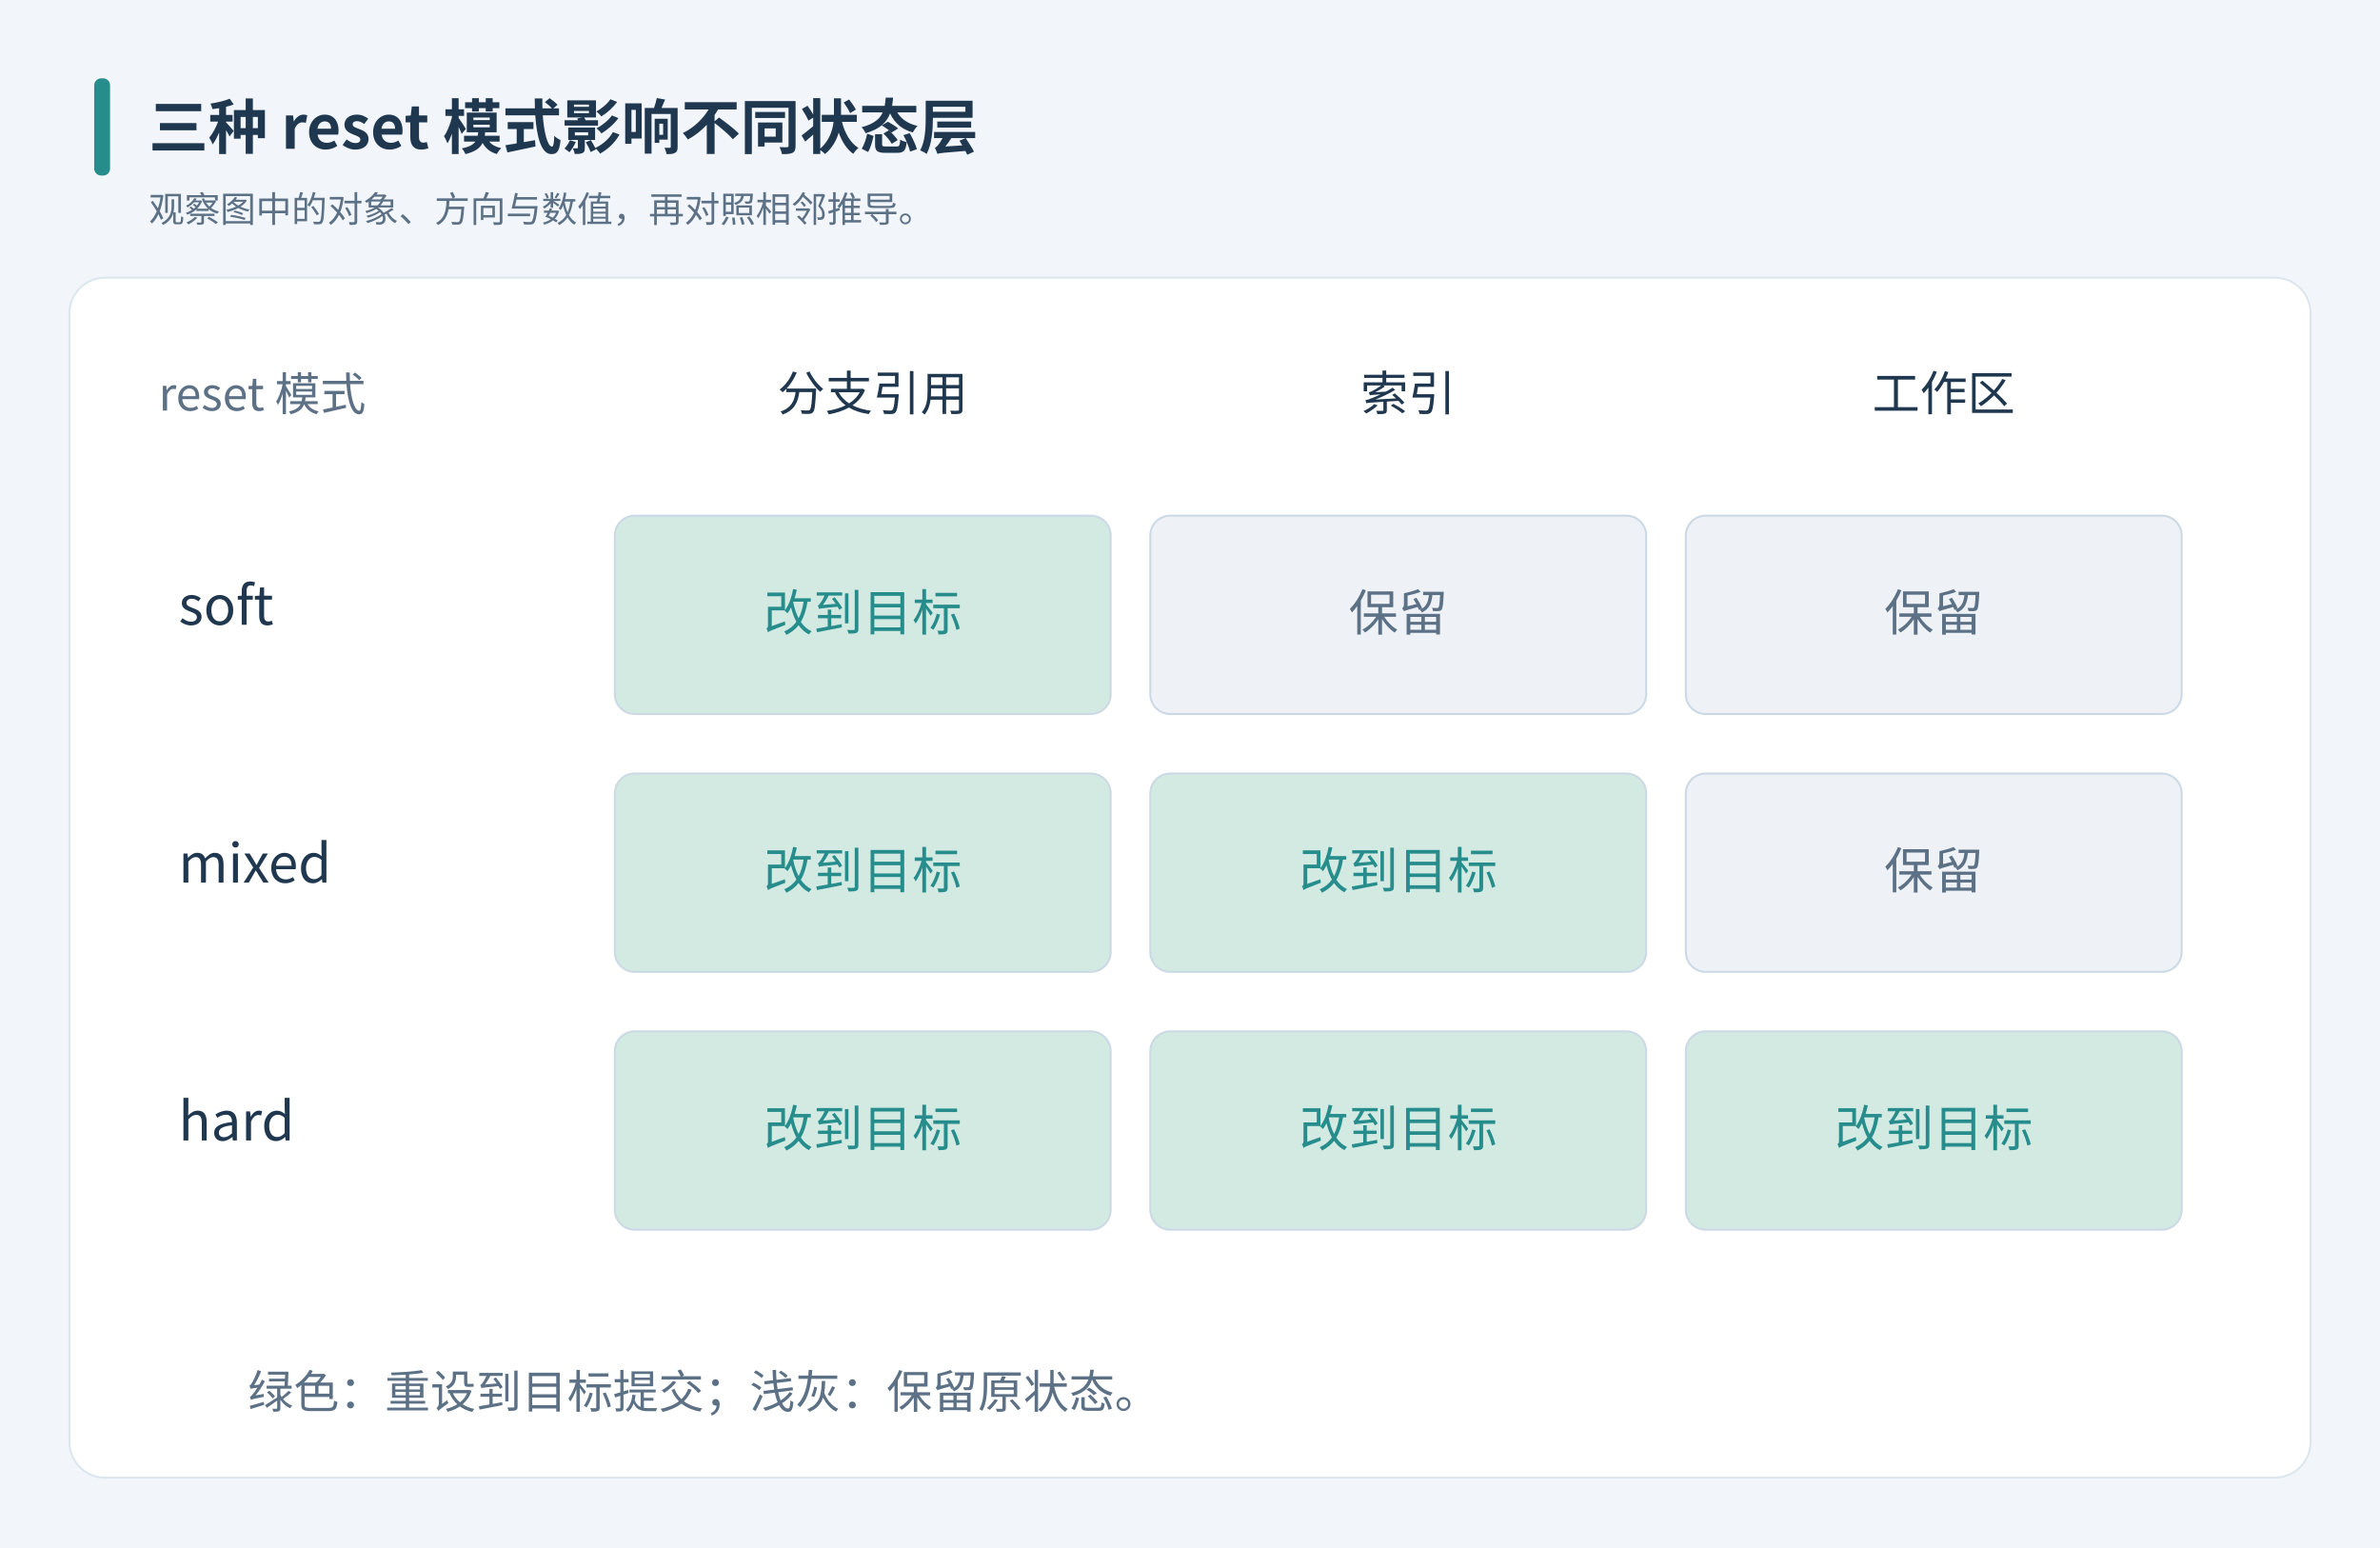
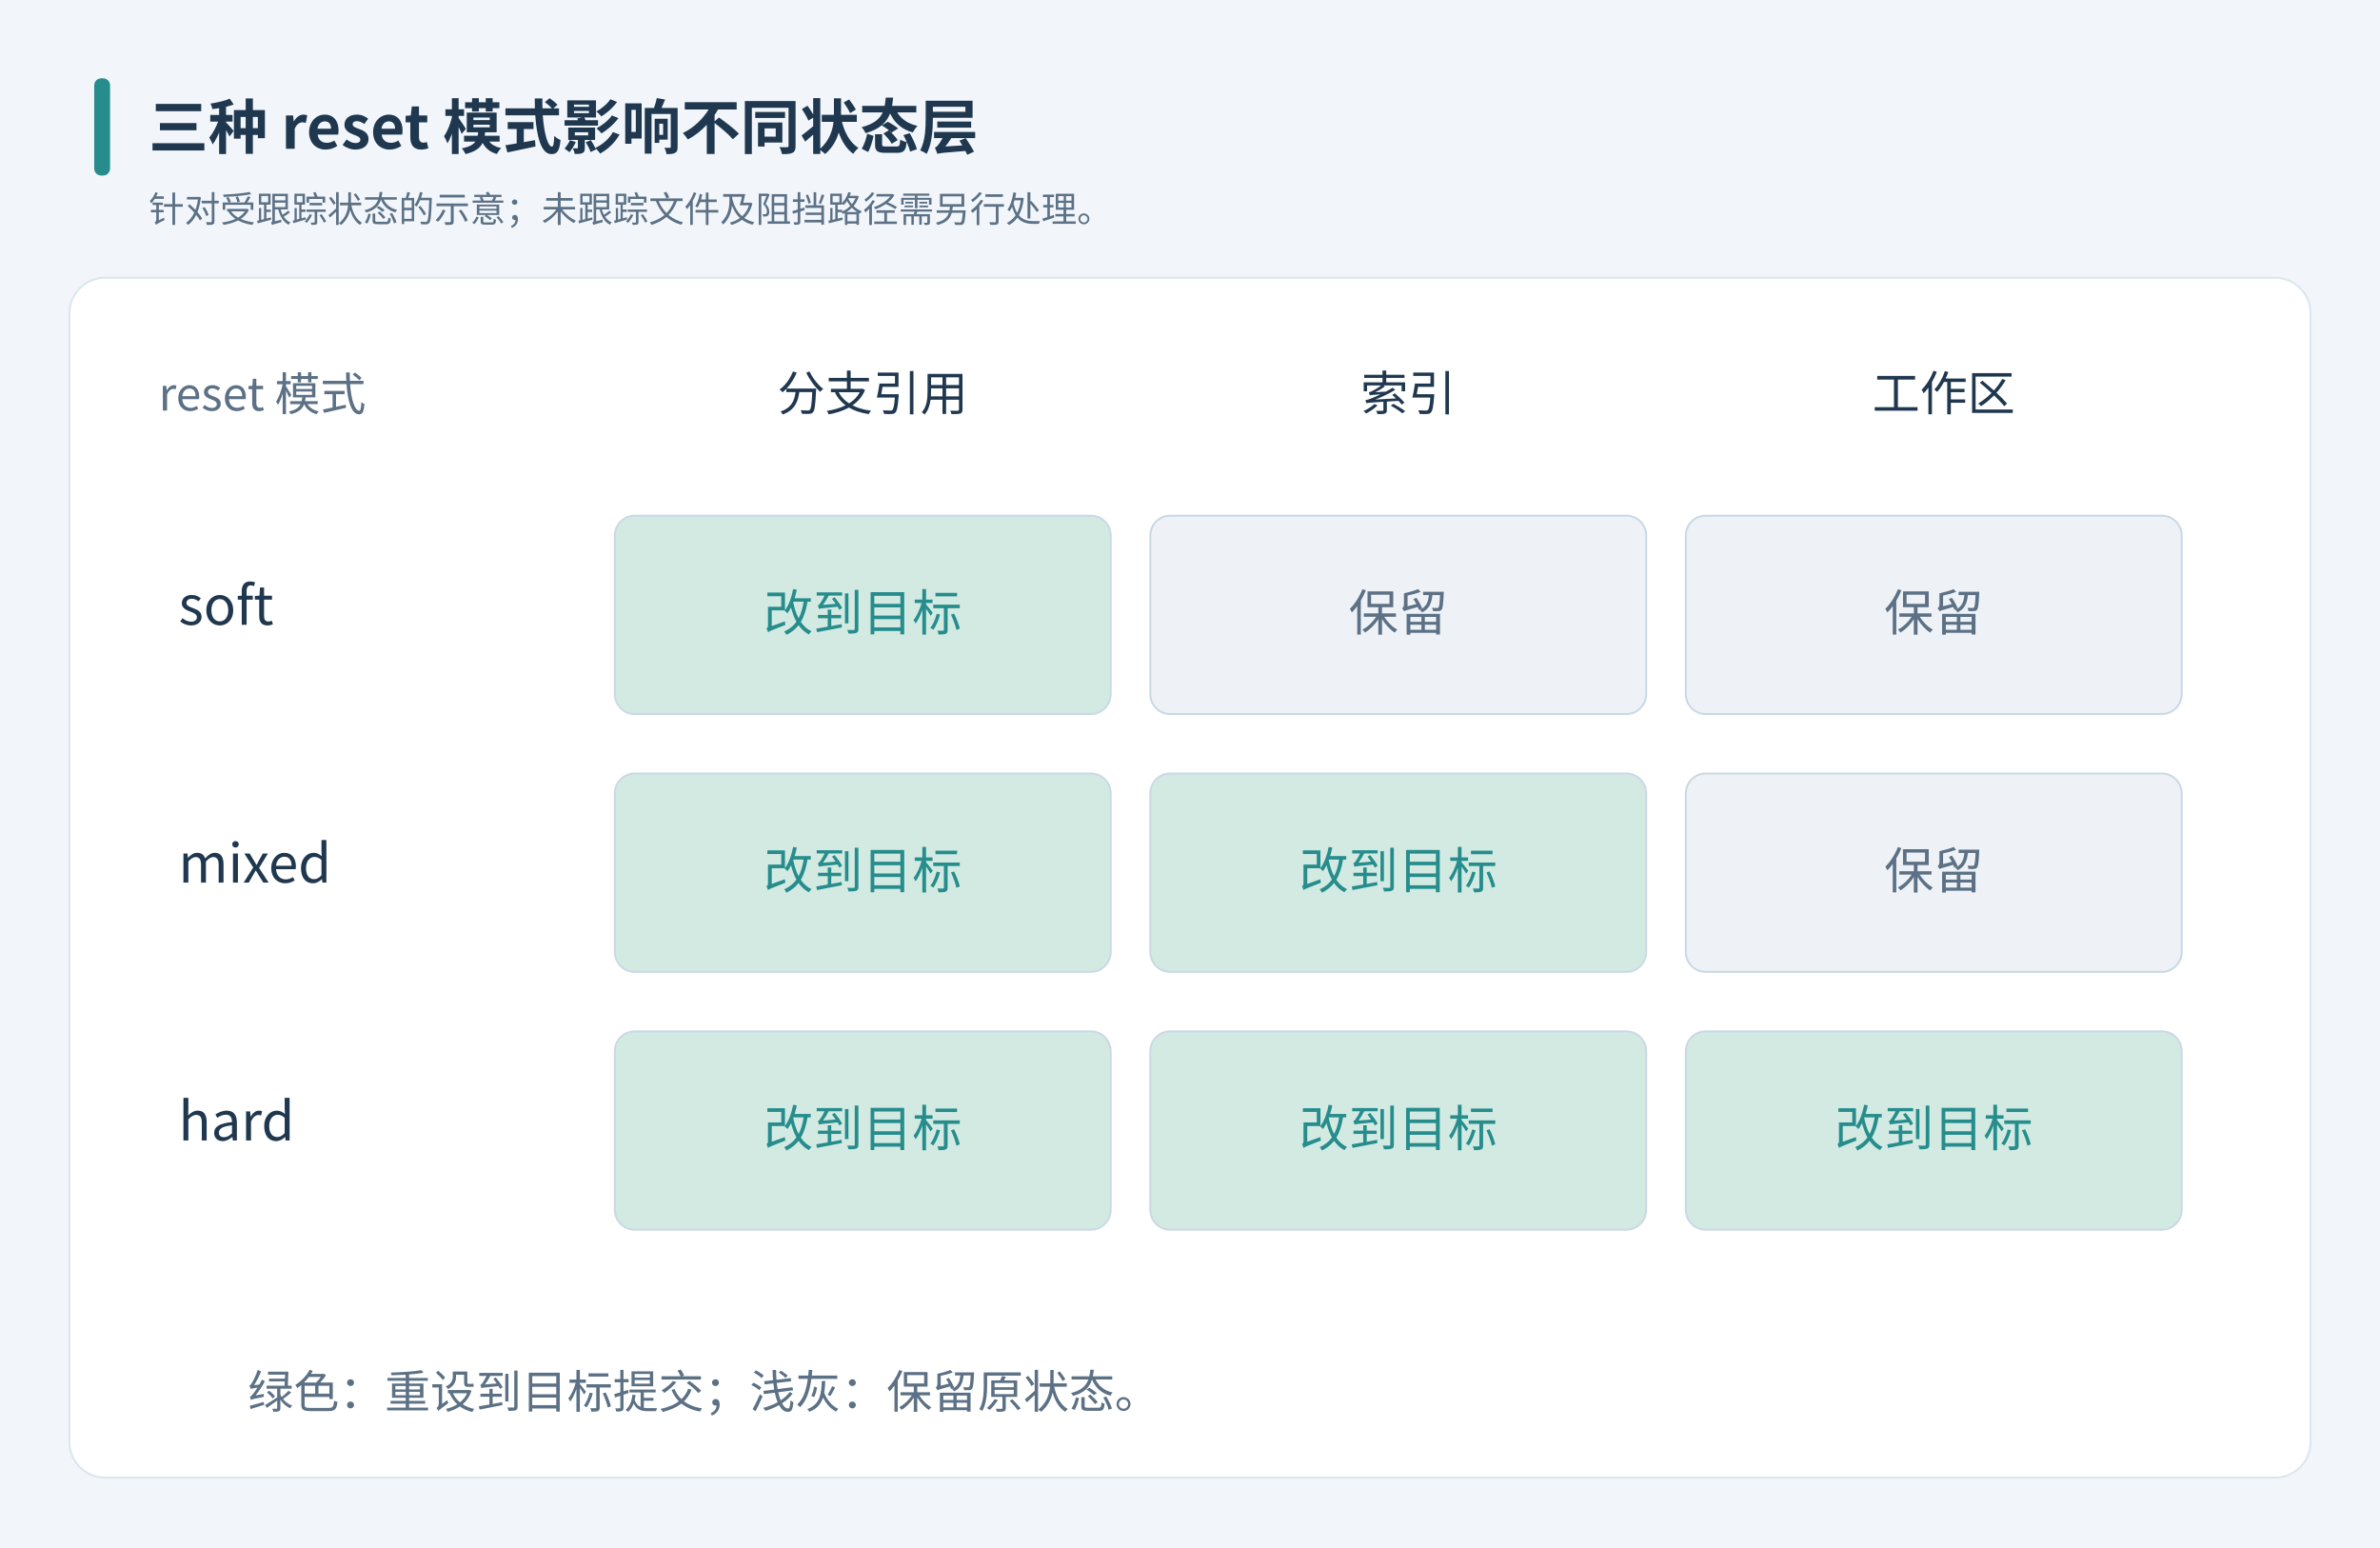
<svg xmlns="http://www.w3.org/2000/svg" width="1200" height="780" viewBox="0 0 1200 780" role="img" aria-labelledby="title desc">
  <defs>
    <marker id="arr" markerWidth="9" markerHeight="9" refX="8" refY="4.5" orient="auto">
      <path d="M0 0 L9 4.5 L0 9" fill="#507db3" />
    </marker>
  </defs>
  <g font-family="Microsoft YaHei, Noto Sans CJK SC, sans-serif">
    <rect x="0" y="0" width="1200" height="780" fill="#f2f6fb" stroke="#f2f6fb" rx="0" />
    <rect x="35" y="140" width="1130" height="605" fill="#ffffff" stroke="#dce6ee" rx="18" />
    <rect x="48" y="40" width="7" height="48" fill="#268d8c" stroke="#268d8c" rx="3" />
    <text x="75" y="75" font-size="30" fill="#20384f" text-anchor="start" font-weight="700">三种 reset 模式影响不同状态层</text>
-     <text x="75" y="112" font-size="18" fill="#5c7185" text-anchor="start" font-weight="400">观察图中的对象、方向与数值，再对照相邻推导。</text>
+     <text x="75" y="112" font-size="18" fill="#5c7185" text-anchor="start" font-weight="400">针对受跟踪状态的示意；未跟踪文件及阻挡路径需另行处理。</text>
    <text x="80" y="207" font-size="23" fill="#5c7185" text-anchor="start" font-weight="400">reset 模式</text>
    <text x="440" y="207" font-size="24" fill="#20384f" text-anchor="middle" font-weight="400">分支引用</text>
    <text x="710" y="207" font-size="24" fill="#20384f" text-anchor="middle" font-weight="400">索引</text>
    <text x="980" y="207" font-size="24" fill="#20384f" text-anchor="middle" font-weight="400">工作区</text>
    <text x="90" y="315" font-size="27" fill="#20384f" text-anchor="start" font-weight="400">soft</text>
    <rect x="310" y="260" width="250" height="100" fill="#d3eae3" stroke="#cbd9e5" rx="10" />
    <text x="435" y="318" font-size="25" fill="#268d8c" text-anchor="middle" font-weight="400">改到目标</text>
    <rect x="580" y="260" width="250" height="100" fill="#eef2f7" stroke="#cbd9e5" rx="10" />
    <text x="705" y="318" font-size="25" fill="#5c7185" text-anchor="middle" font-weight="400">保留</text>
    <rect x="850" y="260" width="250" height="100" fill="#eef2f7" stroke="#cbd9e5" rx="10" />
    <text x="975" y="318" font-size="25" fill="#5c7185" text-anchor="middle" font-weight="400">保留</text>
    <text x="90" y="445" font-size="27" fill="#20384f" text-anchor="start" font-weight="400">mixed</text>
    <rect x="310" y="390" width="250" height="100" fill="#d3eae3" stroke="#cbd9e5" rx="10" />
    <text x="435" y="448" font-size="25" fill="#268d8c" text-anchor="middle" font-weight="400">改到目标</text>
    <rect x="580" y="390" width="250" height="100" fill="#d3eae3" stroke="#cbd9e5" rx="10" />
    <text x="705" y="448" font-size="25" fill="#268d8c" text-anchor="middle" font-weight="400">改到目标</text>
    <rect x="850" y="390" width="250" height="100" fill="#eef2f7" stroke="#cbd9e5" rx="10" />
    <text x="975" y="448" font-size="25" fill="#5c7185" text-anchor="middle" font-weight="400">保留</text>
    <text x="90" y="575" font-size="27" fill="#20384f" text-anchor="start" font-weight="400">hard</text>
    <rect x="310" y="520" width="250" height="100" fill="#d3eae3" stroke="#cbd9e5" rx="10" />
    <text x="435" y="578" font-size="25" fill="#268d8c" text-anchor="middle" font-weight="400">改到目标</text>
    <rect x="580" y="520" width="250" height="100" fill="#d3eae3" stroke="#cbd9e5" rx="10" />
    <text x="705" y="578" font-size="25" fill="#268d8c" text-anchor="middle" font-weight="400">改到目标</text>
    <rect x="850" y="520" width="250" height="100" fill="#d3eae3" stroke="#cbd9e5" rx="10" />
    <text x="975" y="578" font-size="25" fill="#268d8c" text-anchor="middle" font-weight="400">改到目标</text>
    <text x="125" y="710" font-size="23" fill="#5c7185" text-anchor="start" font-weight="400">绿色：重设到目标提交；浅灰：保留原状态。</text>
  </g>
</svg>
